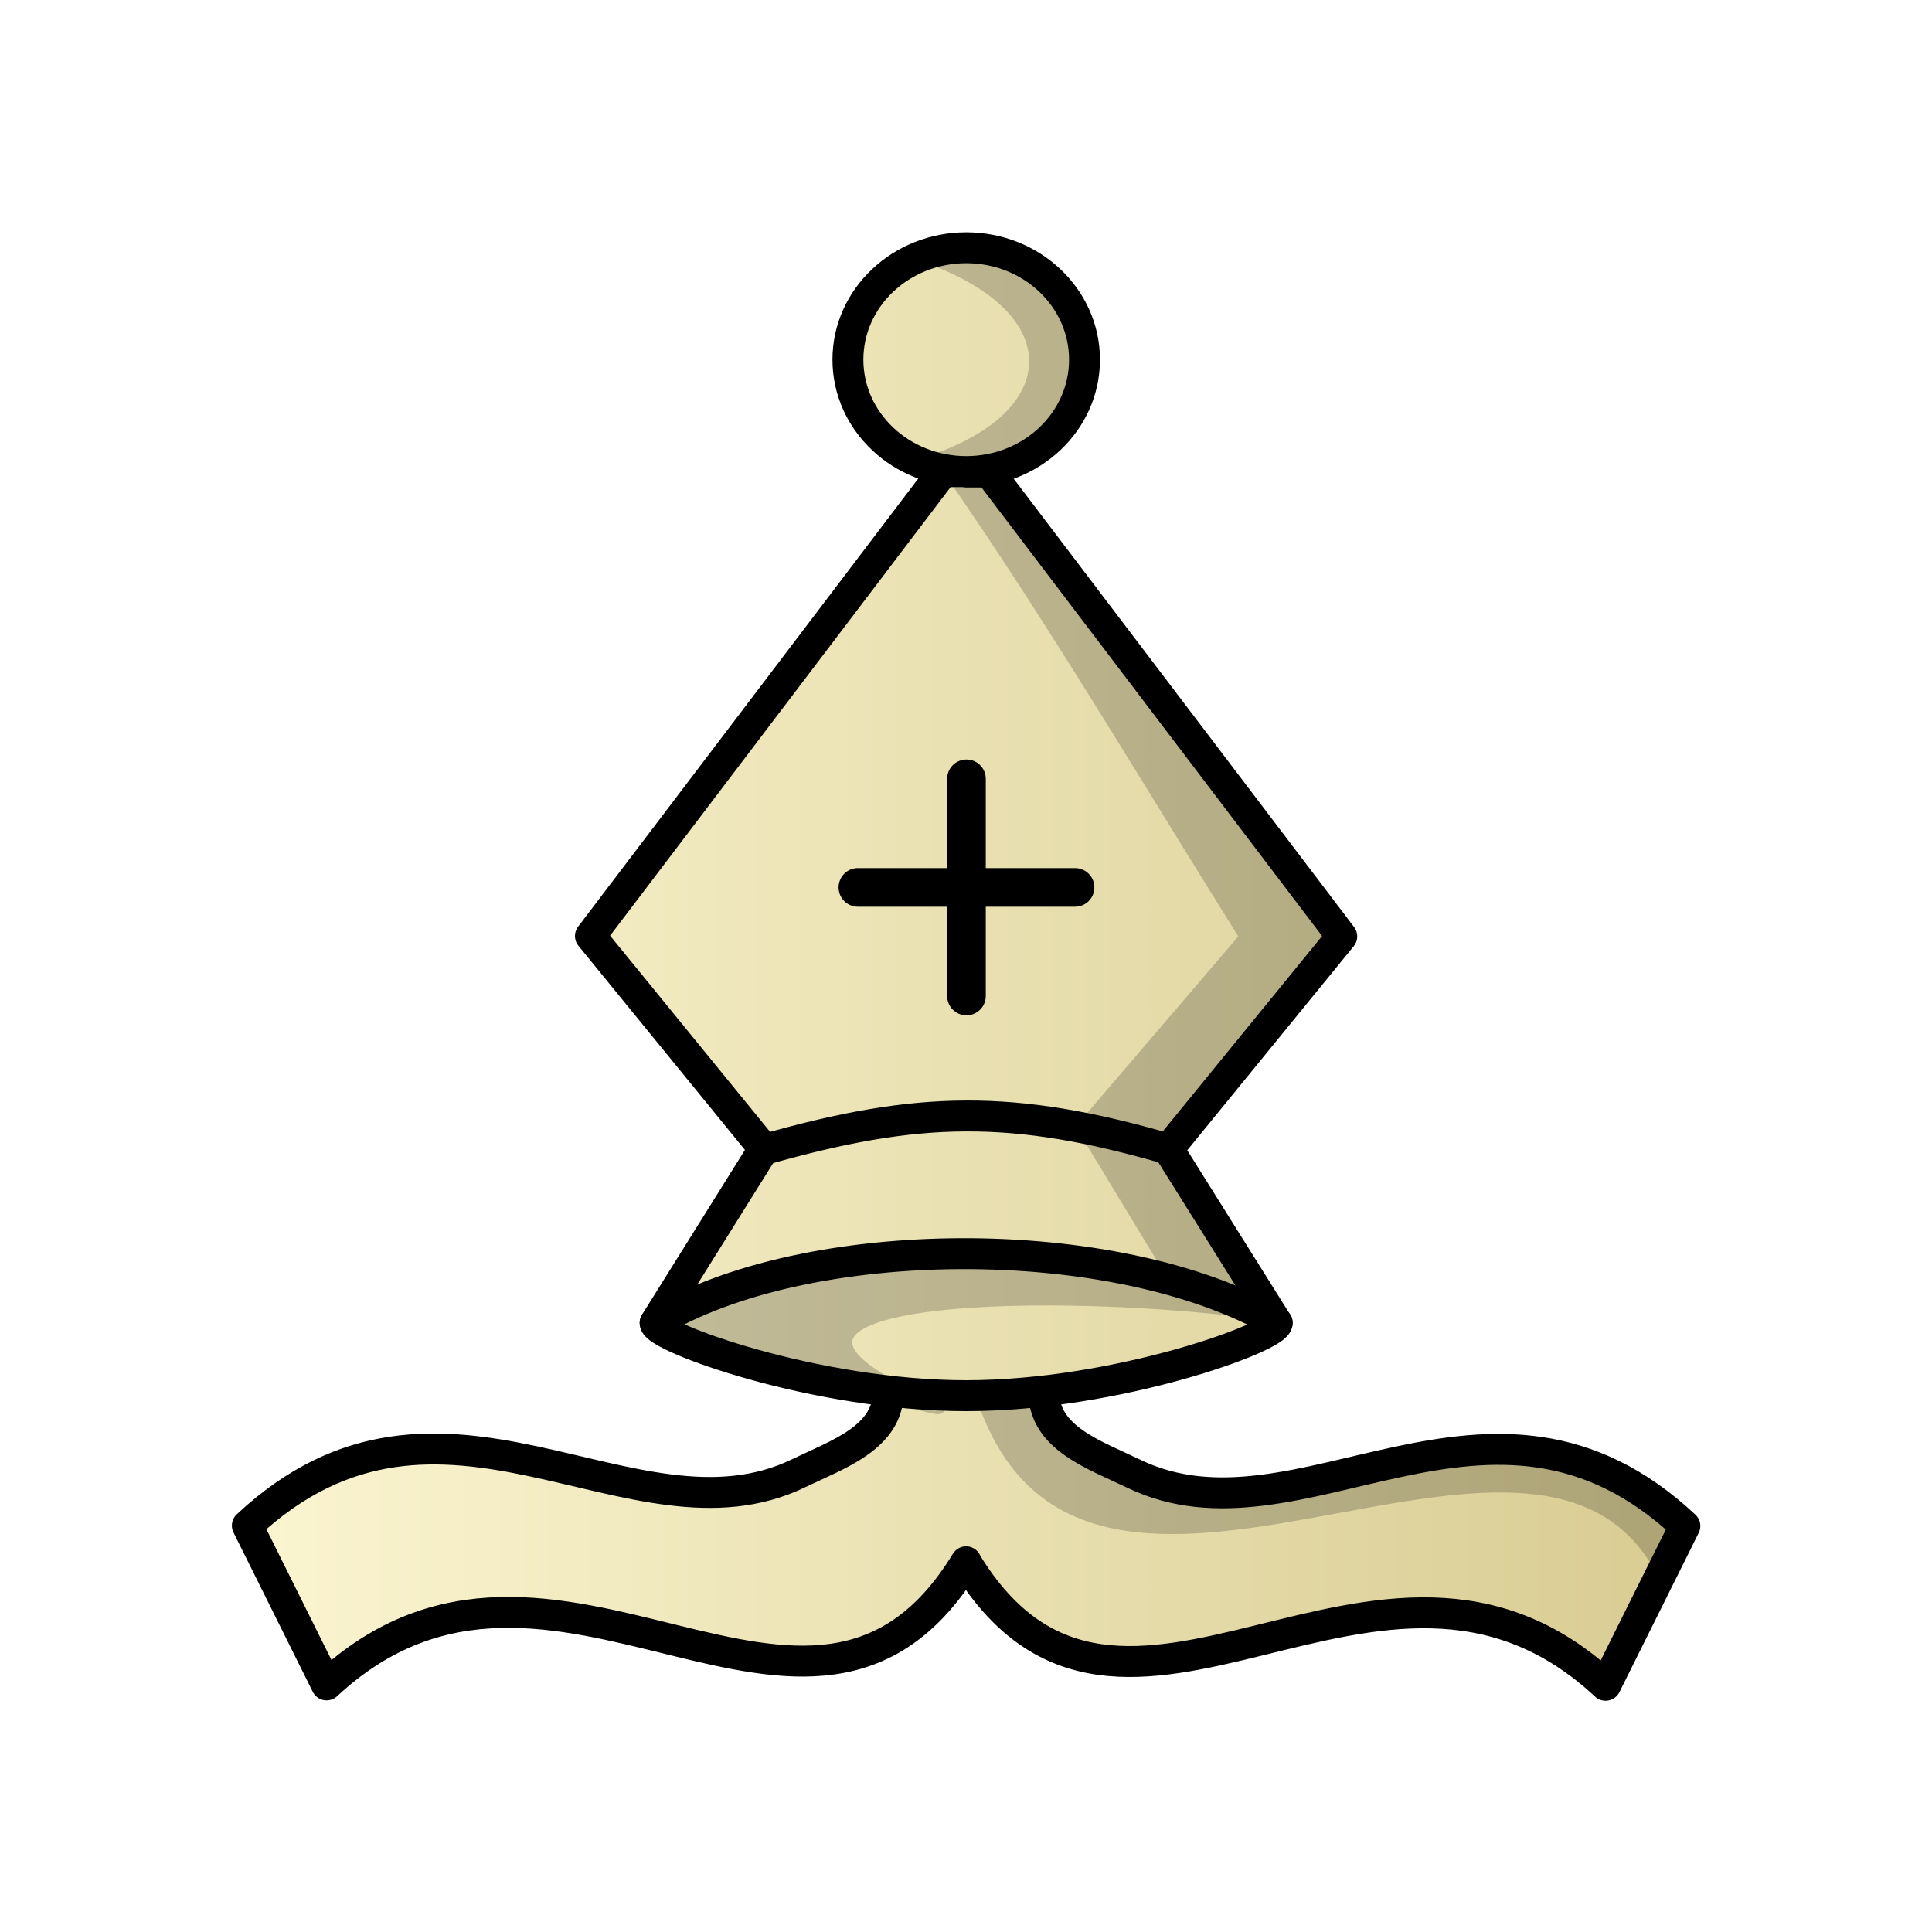
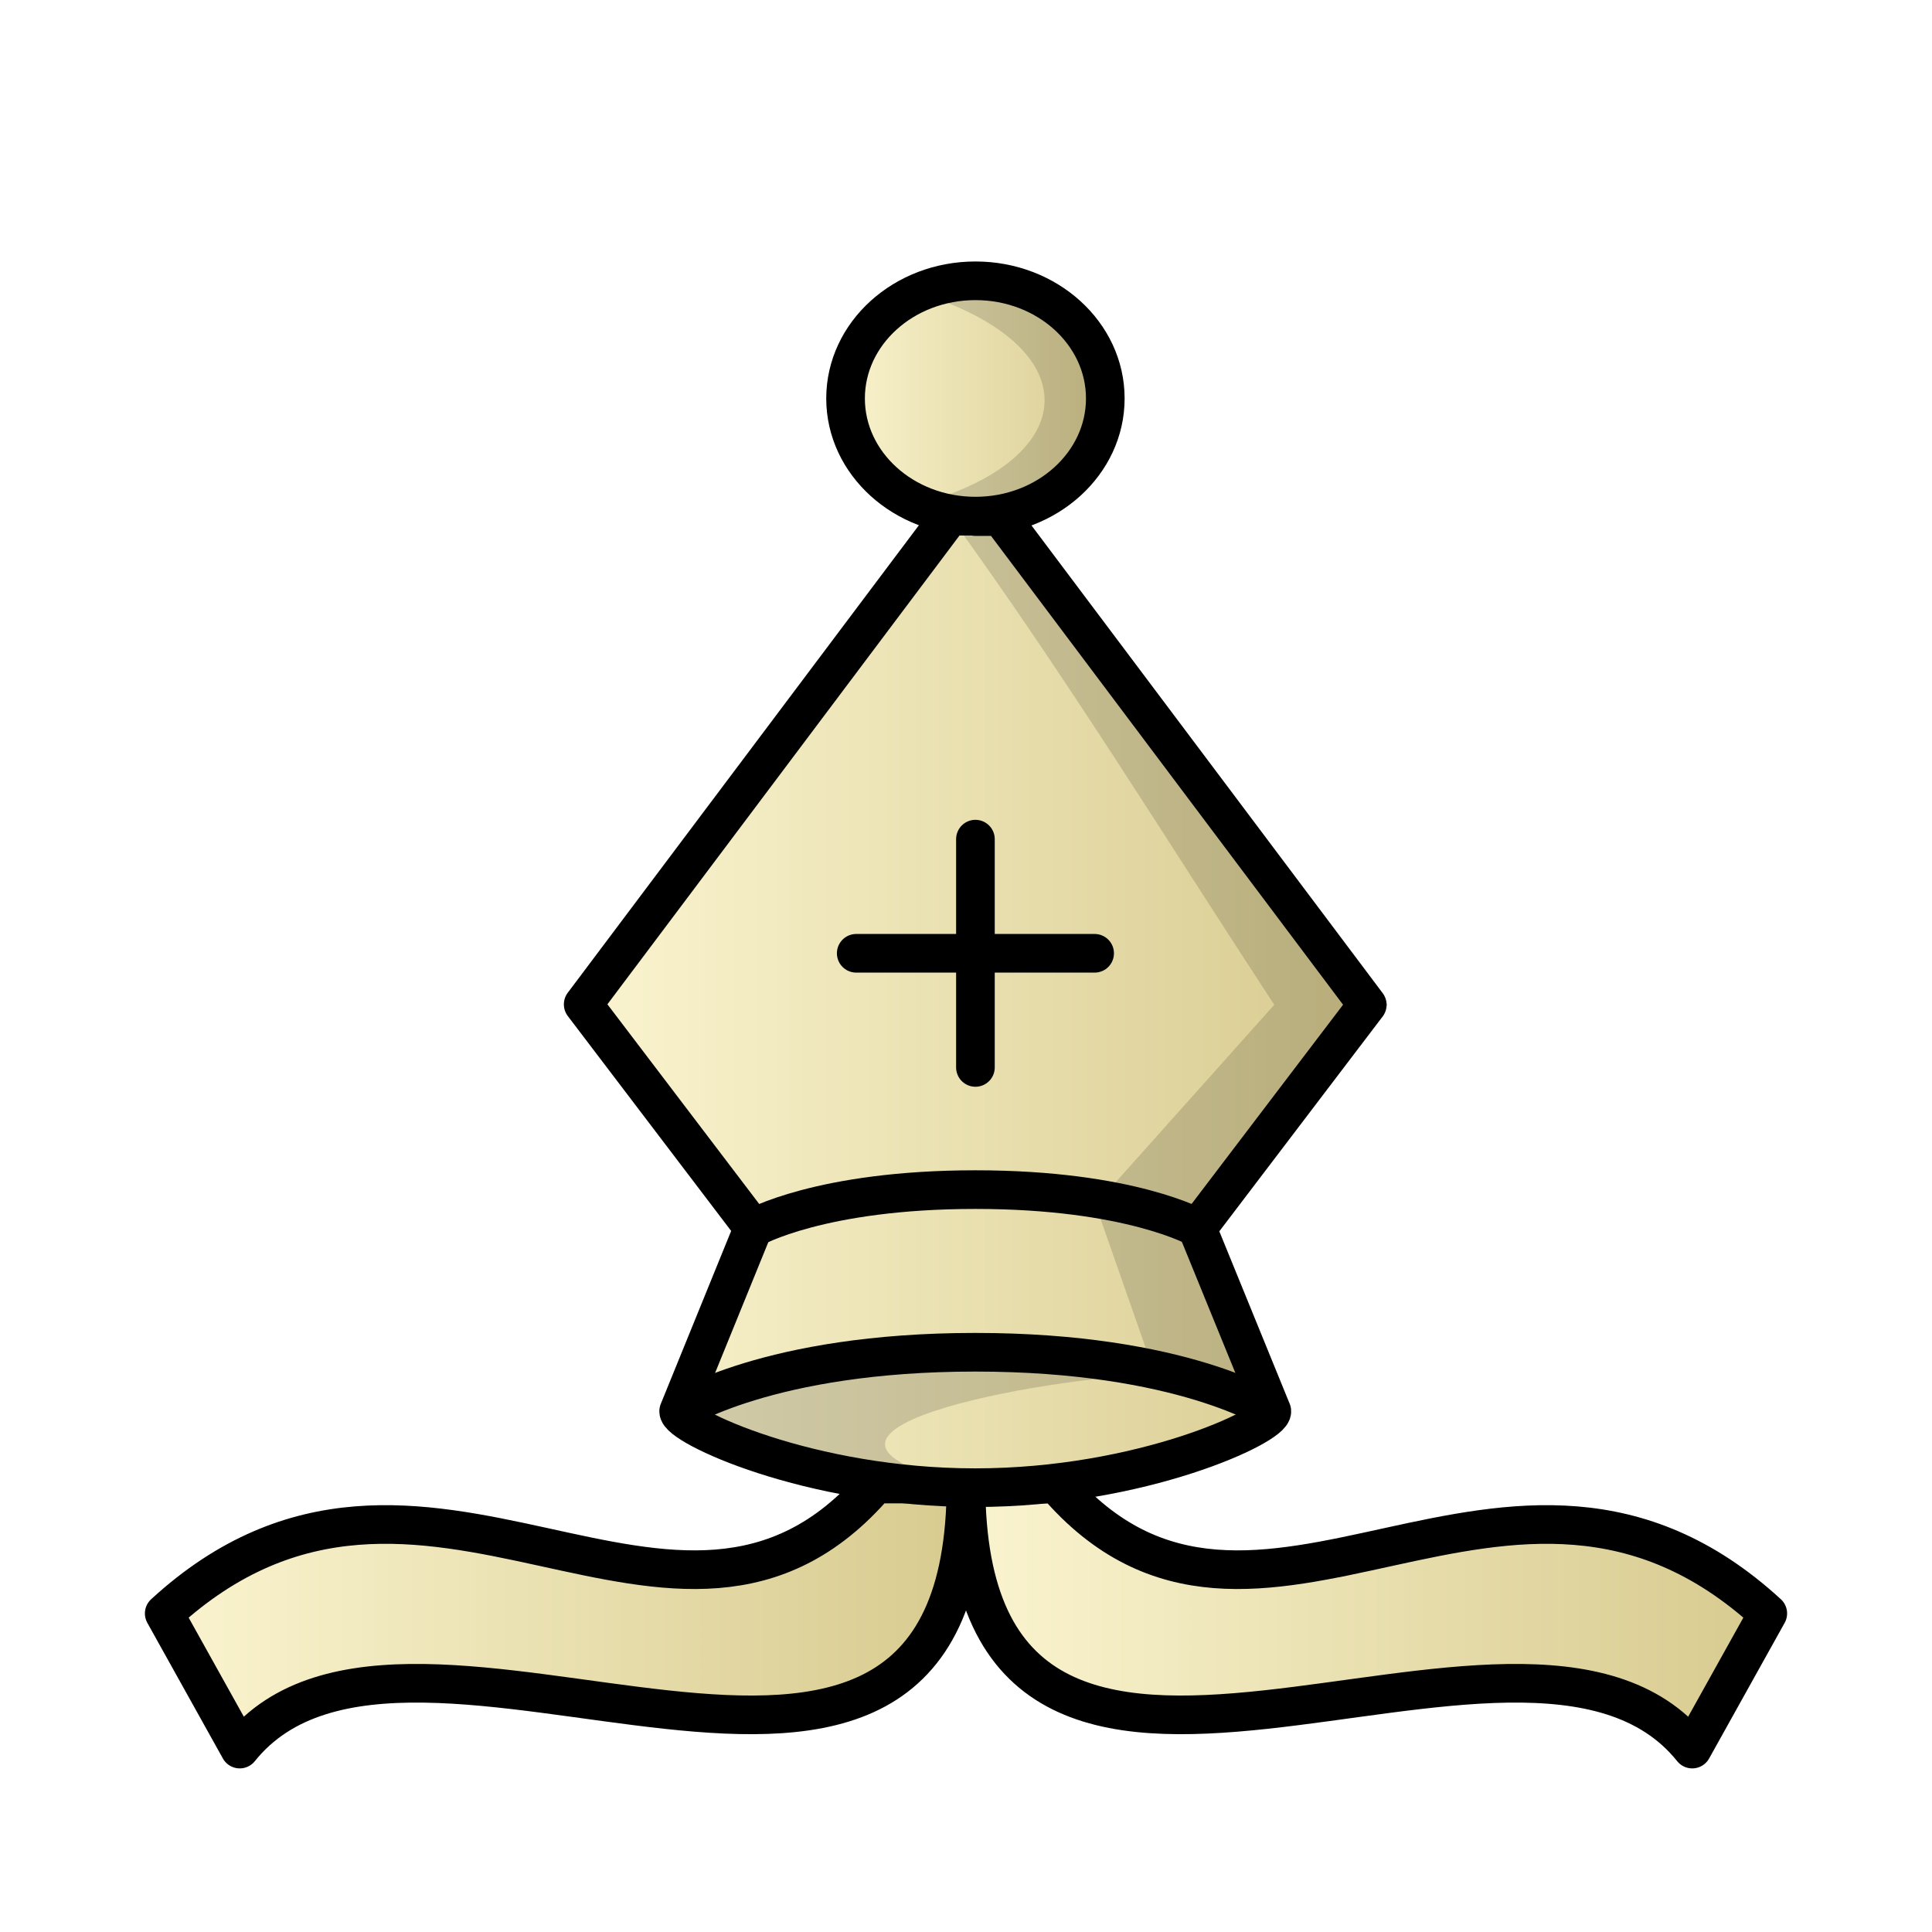
- <svg xmlns="http://www.w3.org/2000/svg" width="50mm" height="50mm" clip-rule="evenodd" fill-rule="evenodd" image-rendering="optimizeQuality" shape-rendering="geometricPrecision" text-rendering="geometricPrecision" viewBox="0 0 50 50">
+ <svg xmlns="http://www.w3.org/2000/svg" xmlns:xlink="http://www.w3.org/1999/xlink" width="50mm" height="50mm" clip-rule="evenodd" fill-rule="evenodd" image-rendering="optimizeQuality" shape-rendering="geometricPrecision" text-rendering="geometricPrecision" viewBox="0 0 50 50">
  <defs>
-     <linearGradient id="a" x1="174.21" x2="211.59" y1="44.774" y2="44.774" gradientTransform="translate(-171.07 -20.498) scale(1.0165)" gradientUnits="userSpaceOnUse">
+     <linearGradient id="b" x1="1337.9" x2="1359.7" y1="-118.94" y2="-118.94" gradientTransform="matrix(1.0002 0 0 .99995 -1334.5 160.77)" gradientUnits="userSpaceOnUse" xlink:href="#a" />
+     <linearGradient id="a">
      <stop stop-color="#fbf5d1" offset="0" />
-       <stop stop-color="#d8cc92" offset="1" />
+       <stop stop-color="#d7ca8e" offset="1" />
    </linearGradient>
+     <linearGradient id="c" x1="1358.7" x2="1380.4" y1="-118.94" y2="-118.94" gradientTransform="matrix(1.0002 0 0 .99995 -1334.5 160.77)" gradientUnits="userSpaceOnUse" xlink:href="#a" />
+     <linearGradient id="d" x1="1348.8" x2="1370" y1="-134.85" y2="-134.85" gradientTransform="matrix(1.0002 0 0 .99995 -1334.5 160.77)" gradientUnits="userSpaceOnUse" xlink:href="#a" />
+     <linearGradient id="e" x1="1355.5" x2="1363.3" y1="-150.47" y2="-150.47" gradientTransform="matrix(1.0002 0 0 .99995 -1334.5 160.77)" gradientUnits="userSpaceOnUse" xlink:href="#a" />
  </defs>
  <g stroke="#000" stroke-linecap="round" stroke-linejoin="round">
-     <path d="M25.007 6.412c-1.691 0-3.063 1.296-3.063 2.896 0 1.6 1.372 2.896 3.063 2.896s3.06-1.297 3.06-2.896c0-1.6-1.369-2.896-3.06-2.896zm-2.016 29.614c-.012 1.186-1.317 1.615-2.326 2.103-4.3 2.078-9.234-3.354-14.264 1.353l2.051 4.123c5.867-5.465 12.527 3.425 16.55-3.186v.01c4.024 6.611 10.684-2.278 16.55 3.186l2.052-4.123c-5.03-4.707-9.964.725-14.264-1.353-1.01-.488-2.314-.918-2.327-2.103m3.222-6.298l4.49-5.504L25.6 12.216h-.594v-.01h-.603L15.28 24.224l4.49 5.505-2.816 4.508c-.026.357 4.132 1.883 8.049 1.883 3.916 0 8.076-1.526 8.049-1.883z" fill="url(#a)" stroke-width=".8" />
-     <g fill="none">
-       <path d="M16.957 34.235c3.85-2.34 11.87-2.434 16.098 0M19.752 29.758c4.027-1.148 6.456-1.184 10.485-.02" stroke-width=".8" />
-       <path d="M22.202 22.966h5.62m-2.81-2.81v5.62" />
-     </g>
+     <path d="M22.665 38.406c-5.16 6.013-11.715-2.801-18.415 3.35l1.955 3.51c4.37-5.45 18.795 5.01 18.795-6.86z" fill="url(#b)" />
+     <path d="M27.335 38.406c5.16 6.013 11.715-2.801 18.415 3.35l-1.955 3.51C39.425 39.816 25 50.276 25 38.406z" fill="url(#c)" />
+     <path d="M30.985 31.791l4.4-5.787-9.488-12.635h-.653v-.01h-.662l-9.489 12.634 4.4 5.788-1.929 4.74c-.029.375 3.375 1.98 7.675 1.98s7.705-1.605 7.676-1.98z" fill="url(#d)" />
+     <path d="M25.245 7.267c-1.857 0-3.362 1.363-3.362 3.045 0 1.681 1.506 3.045 3.362 3.045s3.36-1.364 3.36-3.045c0-1.682-1.504-3.045-3.36-3.045z" fill="url(#e)" />
  </g>
-   <path d="M16.952 34.232s9.257 3.028 7.007 2.035c-6.035-2.667 2.713-3.01 8.48-2.281-6.693-2.17-8.583-2.018-15.487.246z" opacity=".2" stroke="#000" stroke-width=".265" />
-   <path d="M25.005 6.412c-.48 0-.933.108-1.338.294 4.026 1.3 3.885 4.095 0 5.204.405.186.858.294 1.338.294 1.69 0 3.06-1.297 3.06-2.896 0-1.6-1.37-2.895-3.06-2.896zm-.603 5.794c2.71 3.894 5.125 8.005 7.646 12.028l-4.212 4.92 2.584 4.265 2.63.816-2.816-4.498 4.489-5.504-9.124-12.018h-.594v-.01zM25.31 36.305c2.818 8.122 14.523-1.72 17.619 4.539l.673-1.352s-.846-1.34-3.75-1.906c-3.422-.207-12.203 2.616-12.84-1.362z" opacity=".2" />
+   <path d="M22.159 24.671h6.17m-3.085-2.954v5.908" fill="none" stroke="#000" stroke-linecap="round" stroke-linejoin="round" />
+   <path d="M25.245 7.266c-.527 0-1.025.114-1.469.31 4.42 1.365 4.266 4.305 0 5.47.445.197.942.31 1.469.31 1.857 0 3.36-1.364 3.36-3.045 0-1.681-1.504-3.044-3.36-3.045zm-.662 6.092c2.975 4.094 5.627 8.417 8.395 12.646l-4.625 5.173 1.54 4.4 2.888.86-1.795-4.647 4.928-5.787-10.016-12.635h-.652v-.01z" opacity=".15" />
+   <path d="M24.903 35.055c-2.875.012-5.502.233-7.337 1.464 2.03 1.462 4.944 2.036 7.818 1.98-6.648-1.406 1.89-2.887 4.51-2.922-1.417-.357-3.454-.528-4.991-.522z" opacity=".15" />
+   <path d="M17.566 36.519s2.316-1.523 7.675-1.523c5.36 0 7.675 1.523 7.675 1.523M19.494 31.781s1.735-.994 5.75-.994 5.75.994 5.75.994" fill="none" stroke="#000" />
</svg>
